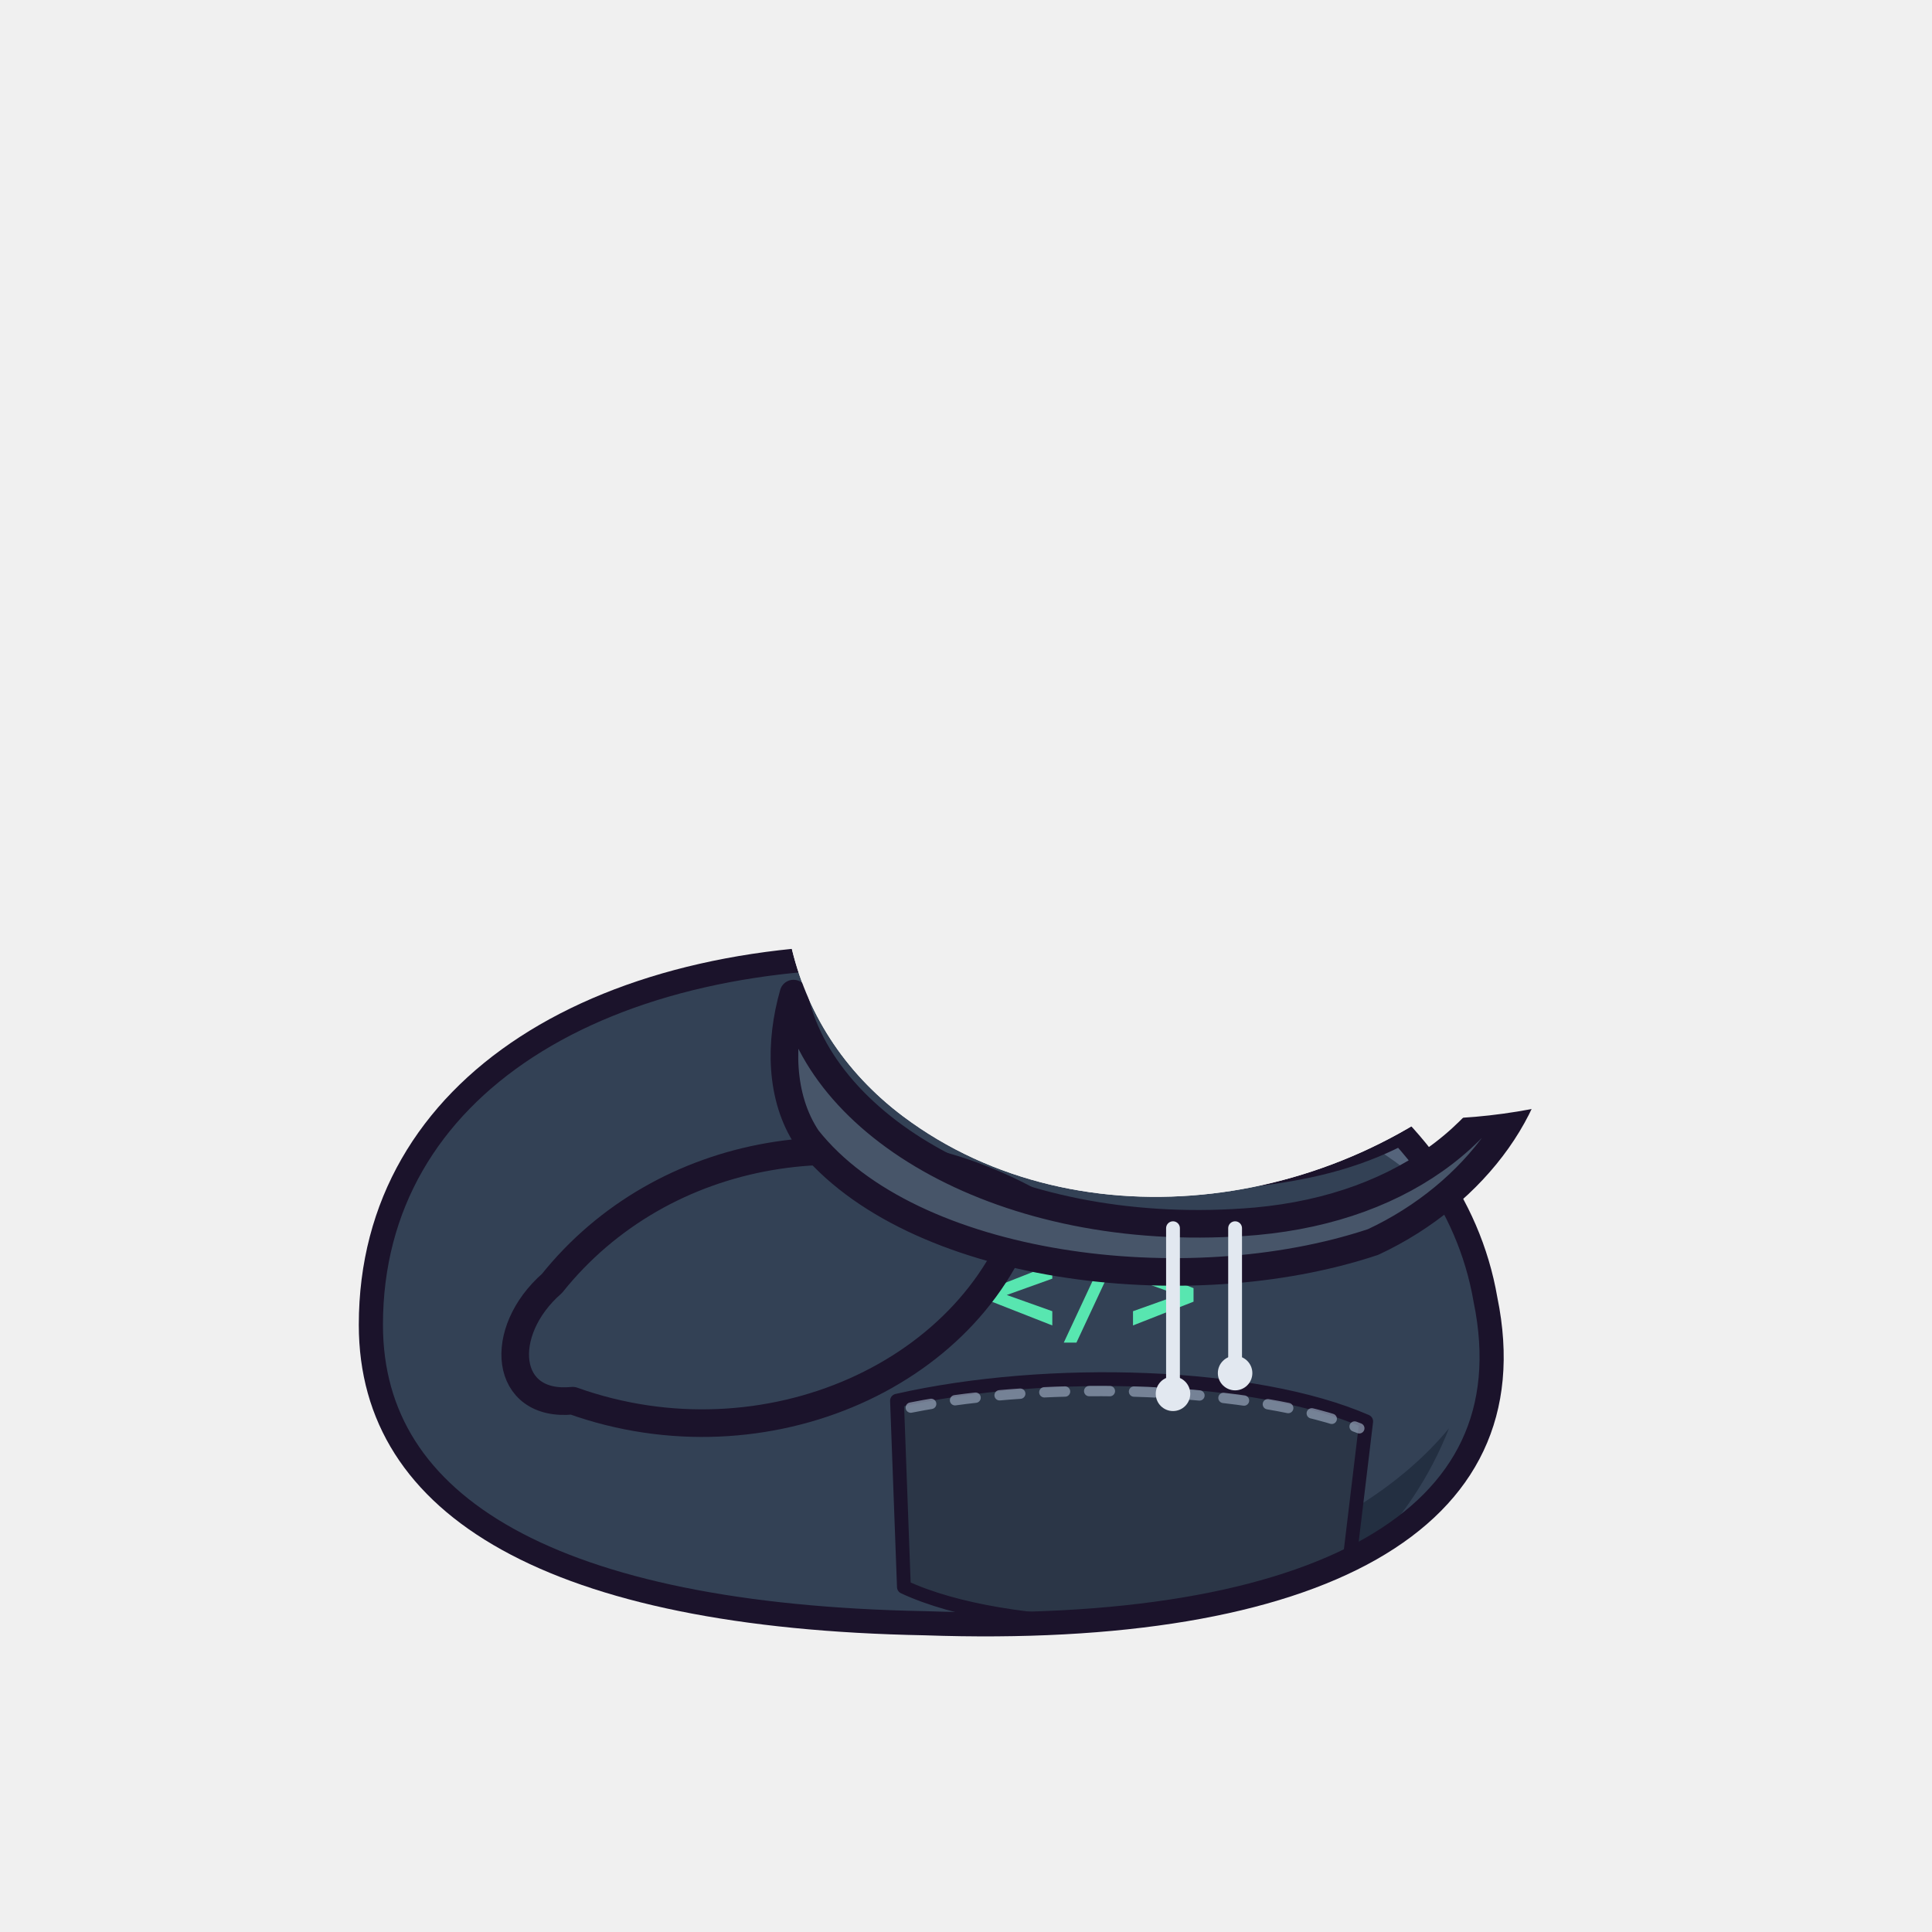
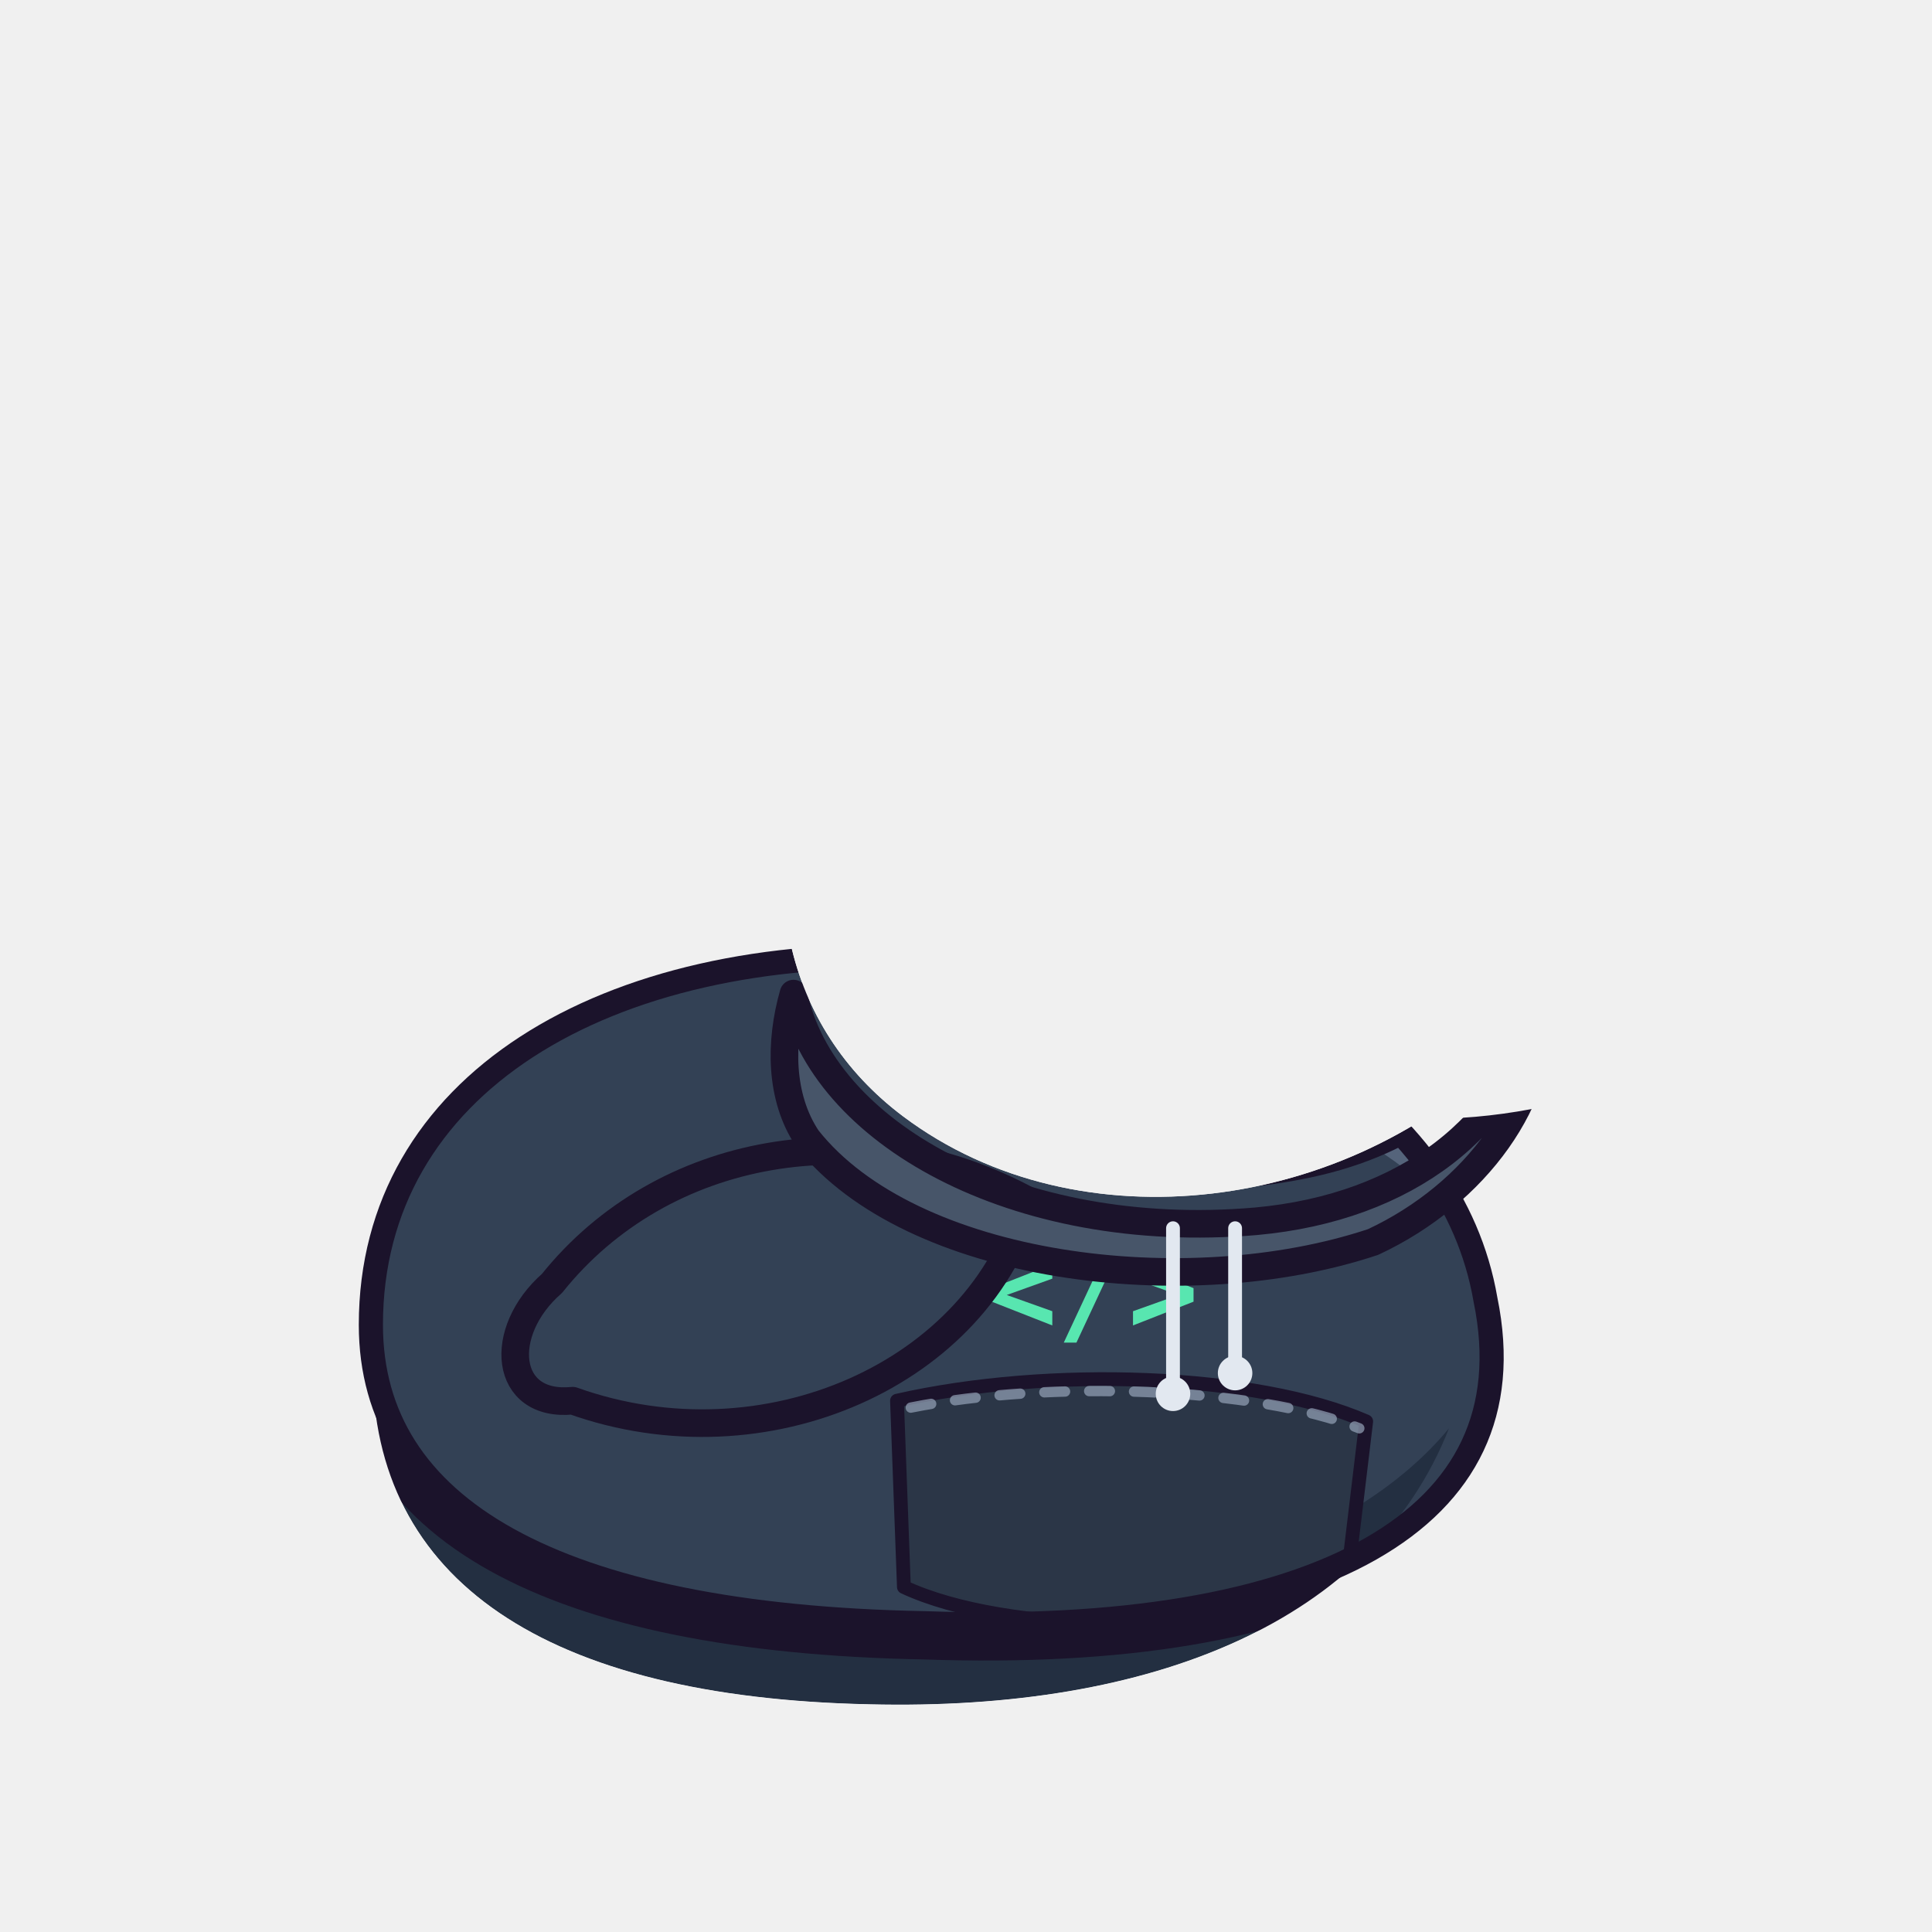
<svg xmlns="http://www.w3.org/2000/svg" viewBox="-24 -56 560 560" width="100%" height="100%" fill="none">
  <defs>
    <mask id="outfit-face-clear" maskUnits="userSpaceOnUse" x="-40" y="-80" width="620" height="640">
      <rect x="-40" y="-80" width="620" height="640" fill="#fff" />
      <path d="M212 216 c-10 -62 14 -126 66 -158 c54 -34 118 -16 150 30 c36 50 20 118 -20 156 c-44 44 -118 54 -166 18 c-16 -12 -26 -28 -30 -46 Z" fill="#000" stroke="#000" stroke-width="14" />
      <path d="M354 186 c34 -2 68 8 110 22 c18 6 18 22 0 32 c-40 20 -84 24 -118 10 c-20 -8 -24 -28 -10 -46 c6 -8 12 -14 18 -18 Z" fill="#000" stroke="#000" stroke-width="20" />
    </mask>
  </defs>
  <g mask="url(#outfit-face-clear)">
    <g id="hoodie">
      <defs>
        <mask id="hoodie-m" maskUnits="userSpaceOnUse" x="-40" y="-80" width="620" height="640">
          <rect x="-40" y="-80" width="620" height="640" fill="#000" />
          <path d="M80 328 c0 -72 70 -114 164 -110 c92 2 156 44 166 102 c14 68 -52 102 -166 98 c-108 -2 -164 -34 -164 -90 Z" fill="#fff" />
+           <path d="M84 340 c10 42 60 72 150 72 c74 0 134 -20 162 -54 c-22 56 -86 82 -168 80 c-94 -2 -144 -36 -144 -98 Z" fill="#fff" />
          <path d="M212 216 c-10 -62 14 -126 66 -158 c54 -34 118 -16 150 30 c36 50 20 118 -20 156 c-44 44 -118 54 -166 18 c-16 -12 -26 -28 -30 -46 Z" fill="#000" stroke="#000" stroke-width="14" />
        </mask>
      </defs>
      <g mask="url(#hoodie-m)">
        <path d="M80 328 c0 -72 70 -114 164 -110 c92 2 156 44 166 102 c14 68 -52 102 -166 98 c-108 -2 -164 -34 -164 -90 Z" fill="#334155" />
+         <path d="M84 340 c10 42 60 72 150 72 c74 0 134 -20 162 -54 c-22 56 -86 82 -168 80 c-94 -2 -144 -36 -144 -98 Z" fill="#334155" />
        <path d="M84 340 c10 42 60 72 150 72 c74 0 134 -20 162 -54 c-22 56 -86 82 -168 80 c-94 -2 -144 -36 -144 -98 Z" fill="#1E293B" opacity="0.75" />
        <path d="M300 236 C360 240 404 270 410 312 C390 280 352 258 300 252 Z" fill="#64748B" opacity="0.7" />
        <path d="M236 350 C280 340 340 342 372 356 L366 406 C330 418 268 418 238 404 Z" fill="#2B3647" stroke="#1B132B" stroke-width="4" stroke-linejoin="round" stroke-linecap="round" />
        <path d="M240 352 C280 344 340 346 370 358" fill="none" stroke="#94A3B8" stroke-width="3" stroke-linecap="round" stroke-linejoin="round" stroke-dasharray="6 7" opacity="0.7" />
        <text x="262" y="330" font-family="Menlo, monospace" font-weight="700" font-size="34" fill="#58E6B0">&lt;/&gt;</text>
        <path d="M80 328 c0 -72 70 -114 164 -110 c92 2 156 44 166 102 c14 68 -52 102 -166 98 c-108 -2 -164 -34 -164 -90 Z" fill="none" stroke="#1B132B" stroke-width="14" />
        <path d="M222 236 C250 274 300 292 352 282 C384 276 404 260 414 238" fill="none" stroke="#1B132B" stroke-width="8" stroke-linecap="round" stroke-linejoin="round" />
      </g>
      <path d="M136 316 c32 -40 90 -50 138 -24 c-14 50 -76 78 -132 58 C122 352 120 330 136 316 Z" fill="#334155" stroke="#1B132B" stroke-width="8" stroke-linejoin="round" stroke-linecap="round" />
      <path d="M206 232 C214 272 270 304 340 298 C384 294 414 270 422 236 C424 262 404 290 374 304 C320 322 240 312 210 274 C202 262 202 246 206 232 Z" fill="#475569" stroke="#1B132B" stroke-width="8" stroke-linejoin="round" stroke-linecap="round" />
      <g transform="translate(316 300)">
        <g>
          <animateTransform attributeName="transform" type="rotate" values="-6;6;-6" dur="1.8s" repeatCount="indefinite" additive="sum" begin="0s" calcMode="spline" keyTimes="0;0.5;1" keySplines="0.45 0 0.55 1;0.45 0 0.55 1" />
          <g transform="translate(-316 -300)">
            <path d="M316 300 V346" fill="none" stroke="#E2E8F0" stroke-width="4" stroke-linecap="round" stroke-linejoin="round" />
            <circle cx="316" cy="348" r="5" fill="#E2E8F0" />
          </g>
        </g>
      </g>
      <g transform="translate(334 300)">
        <g>
          <animateTransform attributeName="transform" type="rotate" values="-6;6;-6" dur="1.8s" repeatCount="indefinite" additive="sum" begin="0.4s" calcMode="spline" keyTimes="0;0.5;1" keySplines="0.45 0 0.55 1;0.45 0 0.55 1" />
          <g transform="translate(-334 -300)">
            <path d="M334 300 V340" fill="none" stroke="#E2E8F0" stroke-width="4" stroke-linecap="round" stroke-linejoin="round" />
            <circle cx="334" cy="342" r="5" fill="#E2E8F0" />
          </g>
        </g>
      </g>
    </g>
  </g>
</svg>
